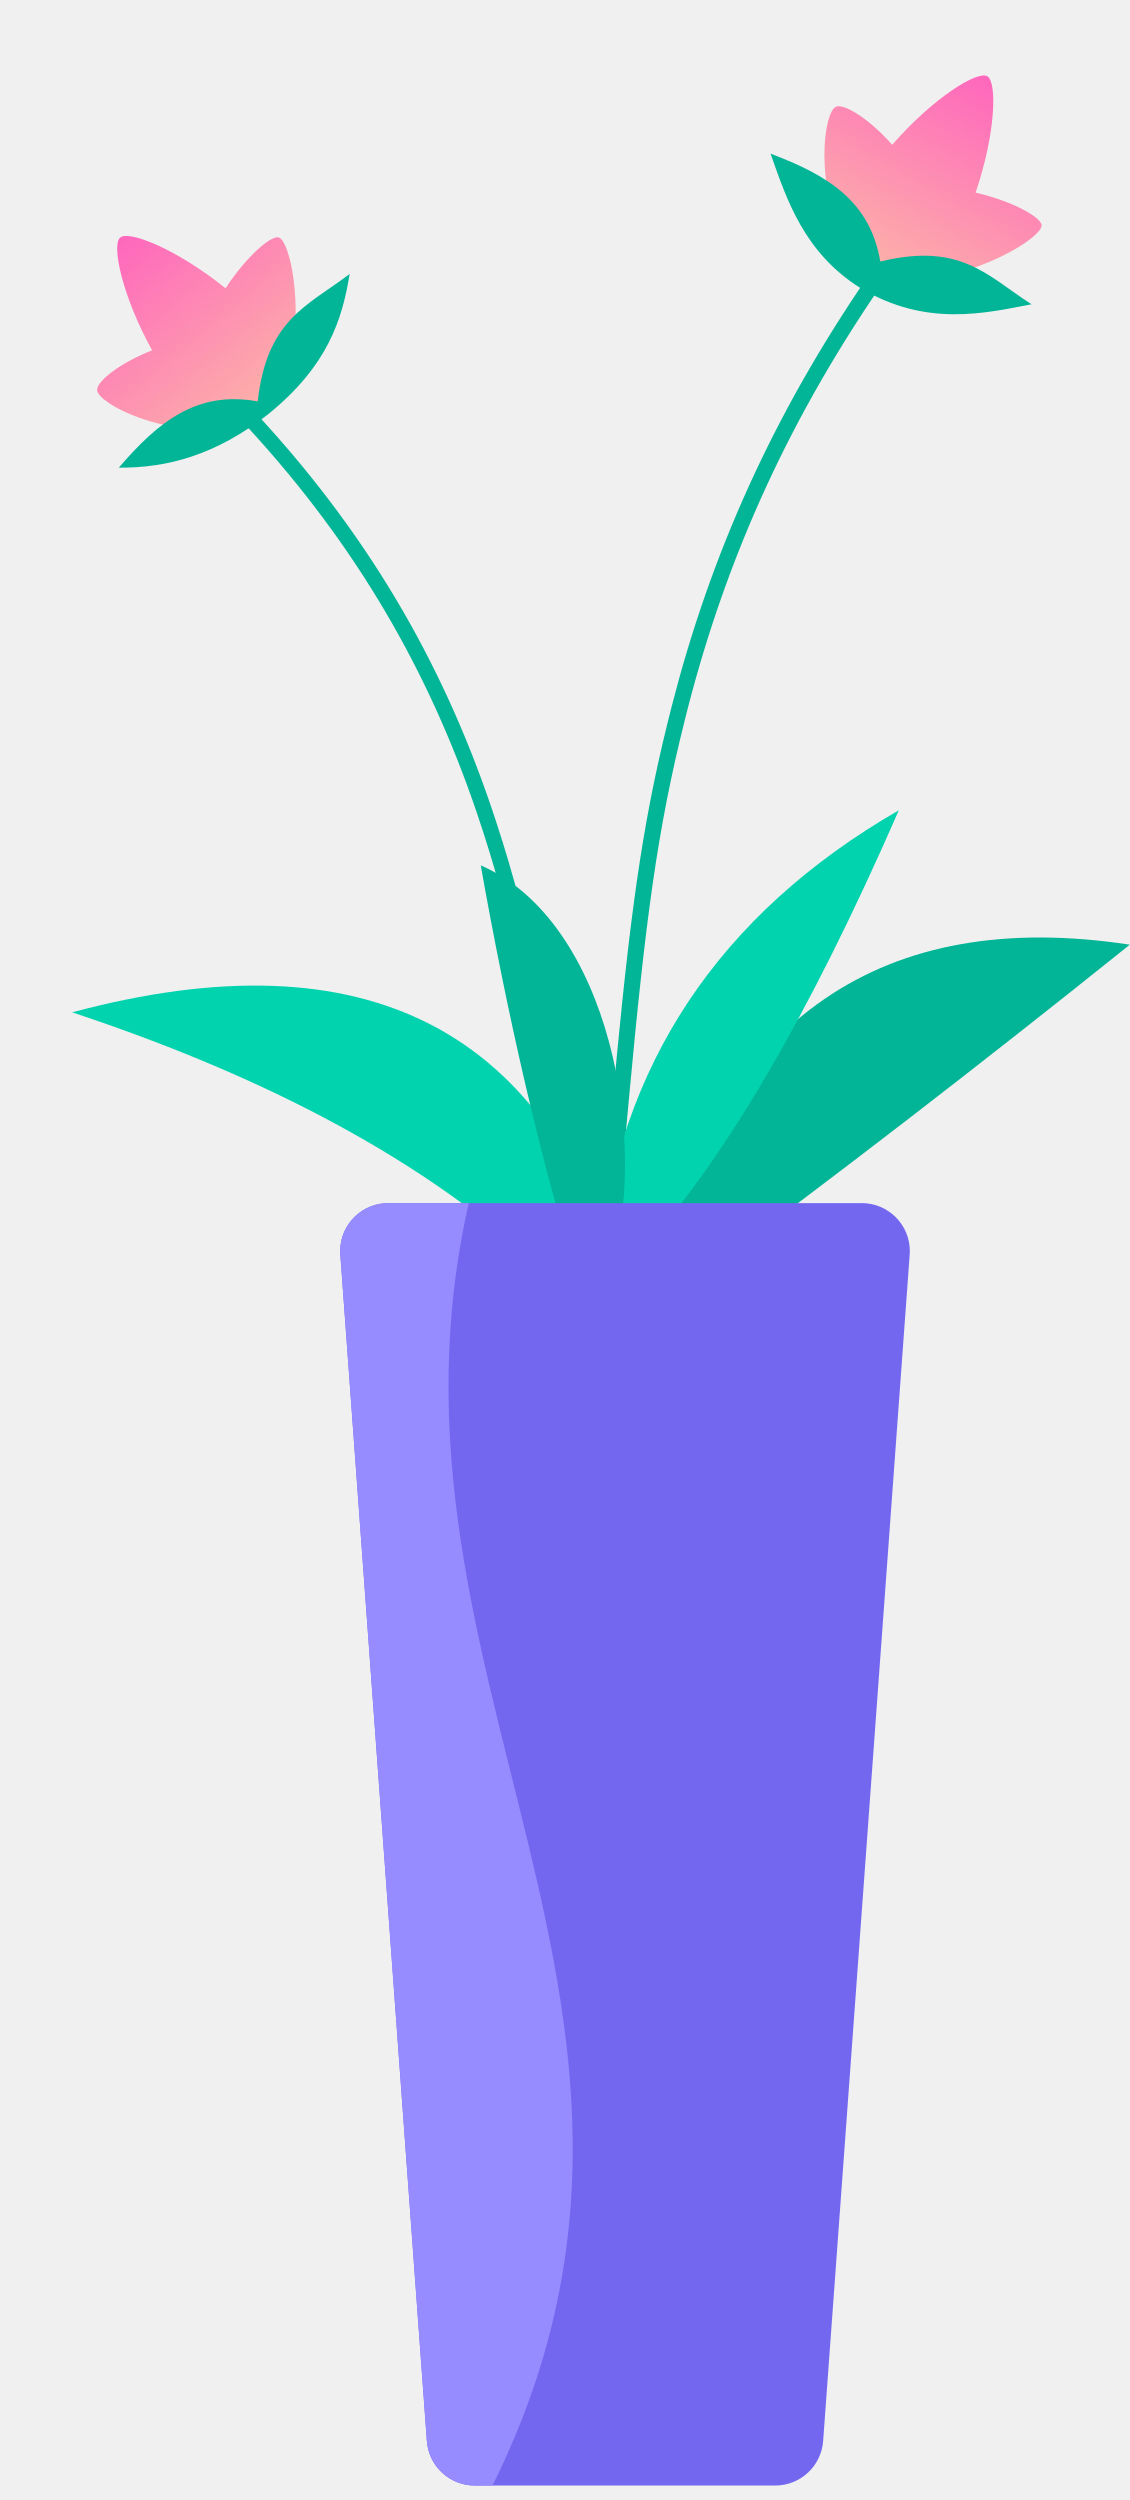
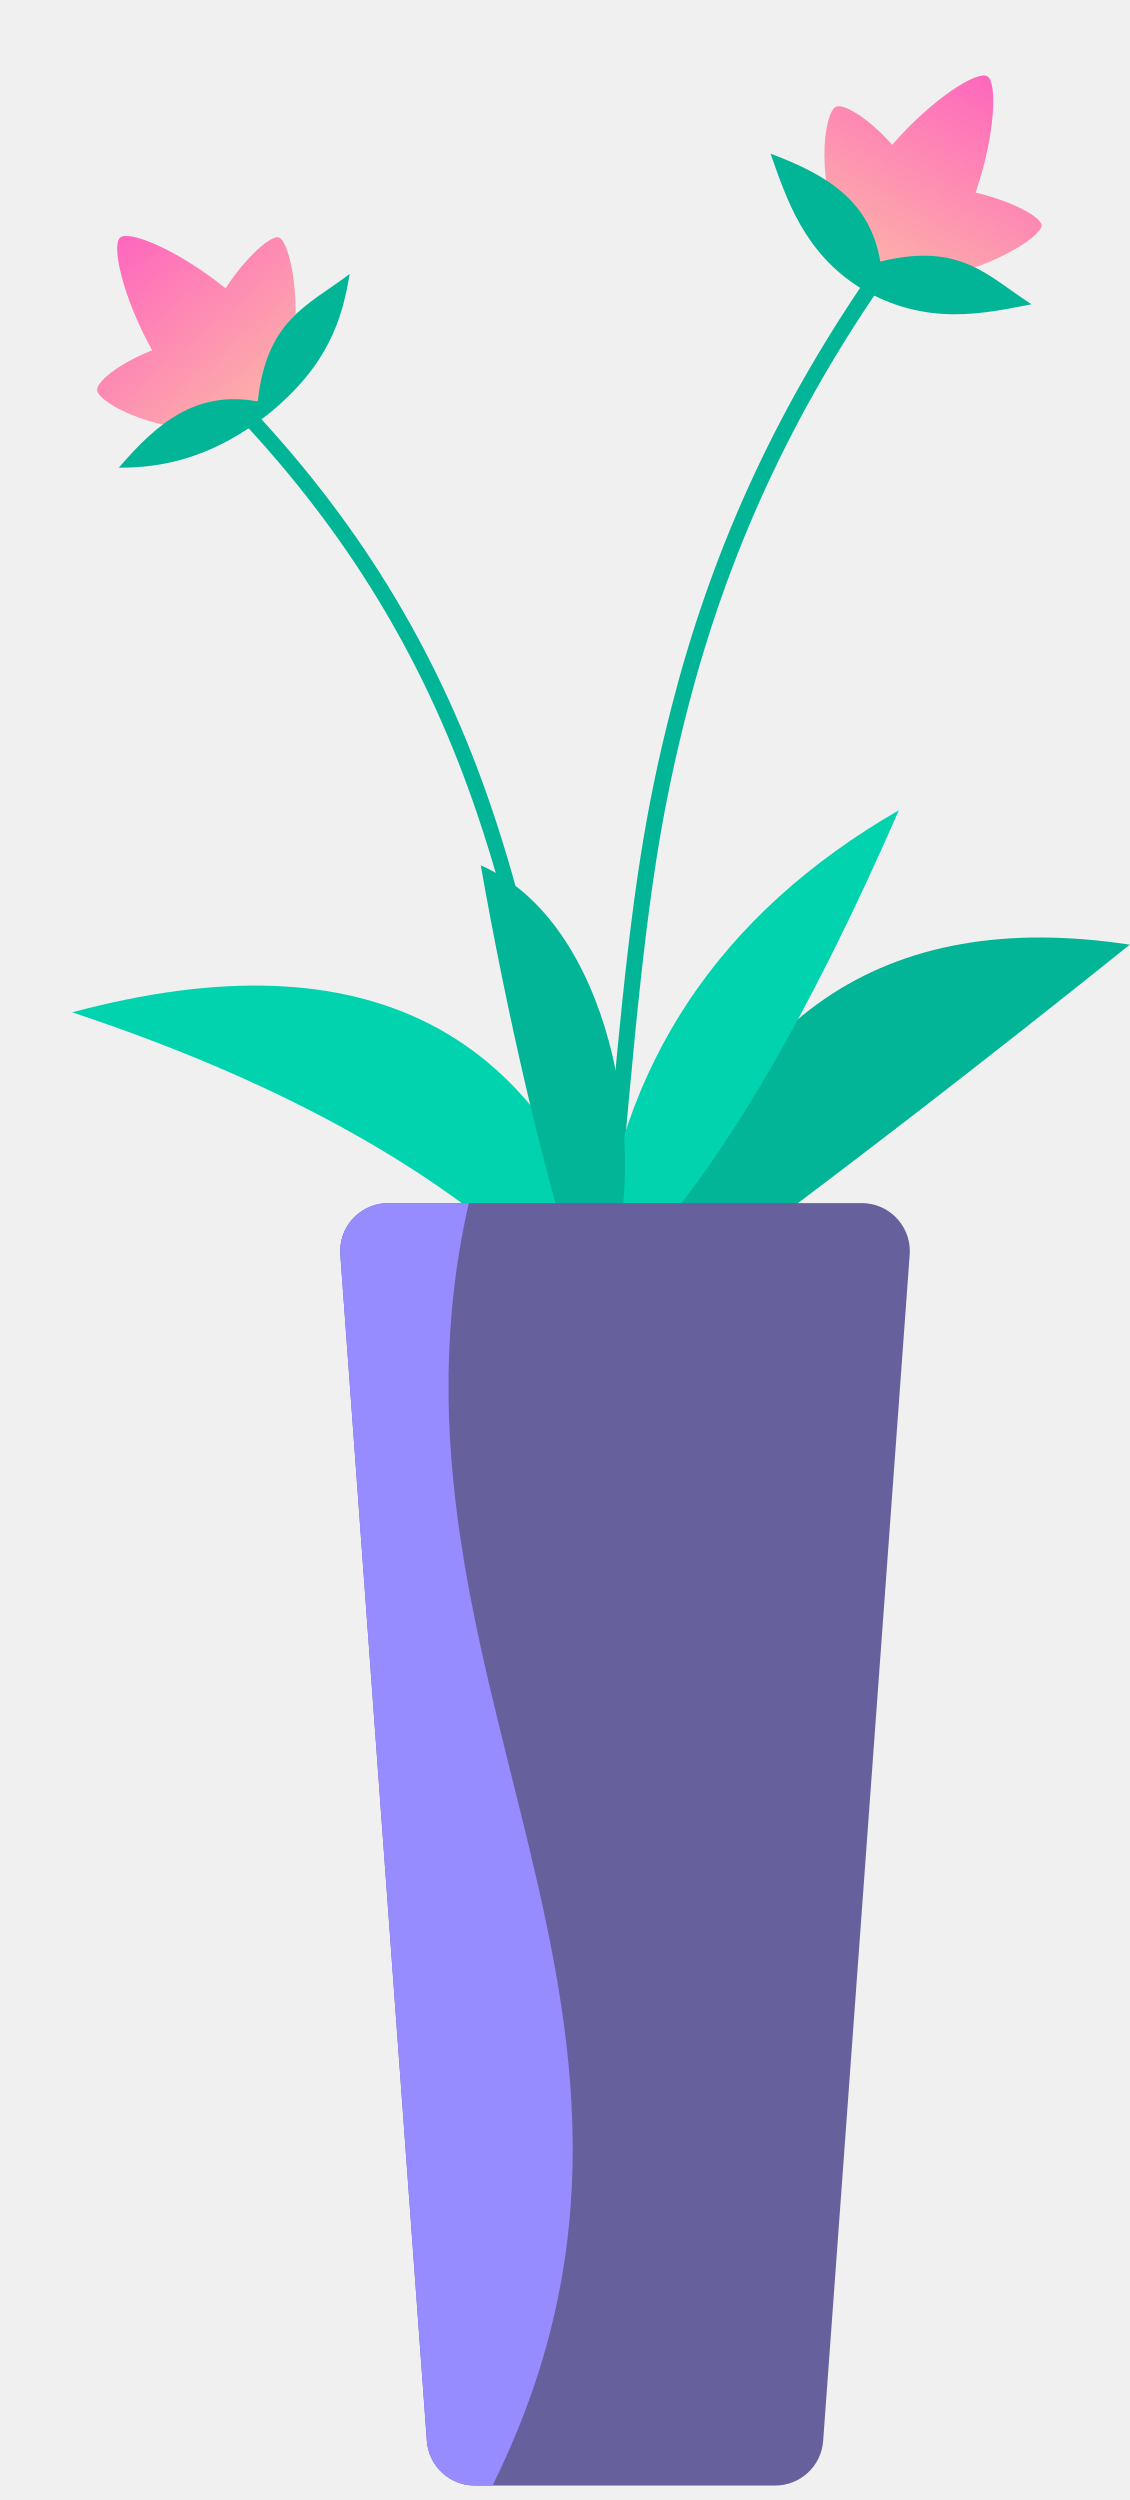
<svg xmlns="http://www.w3.org/2000/svg" xmlns:xlink="http://www.w3.org/1999/xlink" width="47px" height="104px" viewBox="0 0 47 104" version="1.1">
  <defs>
    <linearGradient x1="68.669%" y1="-6.664%" x2="68.669%" y2="100%" id="linearGradient-1">
      <stop stop-color="#FE62BE" offset="0%" />
      <stop stop-color="#FDB3A8" offset="100%" />
    </linearGradient>
    <path d="M2.151,0.049 L21.849,0.049 C22.953,0.049 23.849,0.944 23.849,2.049 C23.849,2.097 23.847,2.146 23.843,2.194 L20.243,51.544 C20.167,52.589 19.297,53.398 18.249,53.398 L5.751,53.398 C4.703,53.398 3.833,52.589 3.757,51.544 L0.157,2.194 C0.076,1.093 0.904,0.135 2.006,0.054 C2.054,0.051 2.103,0.049 2.151,0.049 Z" id="path-2" />
  </defs>
  <g id="📝-Pages-New" stroke="none" stroke-width="1" fill="none" fill-rule="evenodd">
    <g id="Pricing" transform="translate(-826, -409)">
      <g id="Pricing-Card" transform="translate(383, 375)">
        <g id="Standard" transform="translate(320, 0)">
          <g id="Pot1" transform="translate(123, 34)">
            <path d="M36.45,11 L37,11.375 C32.879,17.265 30.238,23.129 28.596,29.526 L28.466,30.041 C27.359,34.475 26.86,38.163 26.162,45.725 L25.879,48.805 C25.817,49.475 25.758,50.08 25.7,50.657 L25.665,51 L25,50.934 L25.105,49.885 L25.655,43.977 C26.305,37.223 26.828,33.729 27.948,29.364 C29.56,23.082 32.127,17.306 36.086,11.525 L36.45,11 Z" id="Path" fill="#02B596" />
            <g id="Group-81" transform="translate(38.5815, 8.086107) rotate(30) translate(-38.5815, -8.086107) translate(32.0815, 2.586107)">
              <path d="M6.199,5.04870979e-29 C6.684,5.04870979e-29 7.702,1.917 8.198,4.434 C9.743,3.967 11.095,3.96 11.258,4.244 C11.5,4.665 10.243,7.054 8.161,8.639 C7.438,9.694 5.706,9.836 4.683,9.066 L4.677,9.075 C2.223,7.537 1.05,4.696 1.382,4.244 C1.588,3.964 2.78,3.972 4.198,4.446 C4.694,1.924 5.713,5.04870979e-29 6.199,5.04870979e-29 Z" id="Combined-Shape" fill="url(#linearGradient-1)" />
              <path d="M-8.87218227e-14,7.296 C2.46,6.891 4.553,6.912 6.199,8.9 C8.678,6.53 10.325,7.185 12.535,7.296 C11.077,8.553 9.238,10.317 6.05,10.269 C3.249,10.173 1.5,8.576 -8.87218227e-14,7.296 Z" id="Path-148" fill="#02B596" />
            </g>
            <g id="Group-81" transform="translate(8.4462, 13.51773) rotate(-40) translate(-8.4462, -13.51773) translate(1.9462, 8.517734)">
              <path d="M6.199,0 C6.684,0 7.702,1.917 8.198,4.434 C9.743,3.967 11.095,3.96 11.258,4.244 C11.5,4.665 10.243,7.054 8.161,8.639 C7.438,9.694 5.706,9.836 4.683,9.066 L4.677,9.075 C2.223,7.537 1.05,4.696 1.382,4.244 C1.588,3.964 2.78,3.972 4.198,4.446 C4.694,1.924 5.713,0 6.199,0 Z" id="Combined-Shape" fill="url(#linearGradient-1)" />
              <path d="M-8.87218227e-14,7.296 C2.46,6.891 4.553,6.912 6.199,8.9 C8.678,6.53 10.325,7.185 12.535,7.296 C11.077,8.553 9.388,9.636 6.199,9.587 C3.399,9.492 1.5,8.576 -8.87218227e-14,7.296 Z" id="Path-148" fill="#02B596" />
            </g>
            <path d="M10.469,17 C15.203,22.054 18.357,27.441 20.45,33.614 L20.634,34.166 C22.082,38.574 22.889,42.764 23.876,49.993 L24,50.913 L23.361,51 L23.176,49.639 C22.181,42.424 21.357,38.3 19.84,33.824 C17.83,27.897 14.832,22.712 10.365,17.841 L10,17.447 L10.469,17 Z" id="Path" fill="#02B596" />
            <path d="M26,54 C22.902,42.797 15.235,38.835 3,42.113 C12.16,45.151 19.076,49.113 23.748,54 L26,54 Z" id="Path-151" fill="#02D3AF" />
            <path d="M47,53 C43.923,42.302 37.256,37.735 27,39.299 C33.229,44.295 39.15,48.862 44.763,53 L47,53 Z" id="Path-151" fill="#02B596" transform="translate(37, 46) scale(-1, 1) translate(-37, -46) " />
            <path d="M38.933,51.306 C36.673,43.356 31.475,37.899 23.338,34.935 C28.539,42.768 33.193,48.224 37.298,51.303 L38.933,51.306 Z" id="Path-151" fill="#02D3AF" transform="translate(31.13513, 43.12031) scale(-1, 1) rotate(10) translate(-31.13513, -43.12031) " />
            <path d="M23.985,53 C22.53,48.467 21.084,42.137 20,36 C25.358,38.324 27.079,47.582 25.358,53 L23.985,53 Z" id="Path-114" fill="#02B596" />
            <g id="Group-82" transform="translate(14, 50)">
              <mask id="mask-3" fill="white">
                <use xlink:href="#path-2" />
              </mask>
-               <use id="Rectangle" fill="#7367F0" xlink:href="#path-2" />
+               <use id="Rectangle" fill="#66619c" xlink:href="#path-2" />
              <path d="M-3.243,-1.301 L5.838,-1.301 C0.21,19.518 17.151,33.831 5.838,54.651 L-3.243,54.651 L-3.243,-1.301 Z" id="Rectangle" fill="#968BFF" mask="url(#mask-3)" />
            </g>
          </g>
        </g>
      </g>
    </g>
  </g>
</svg>
